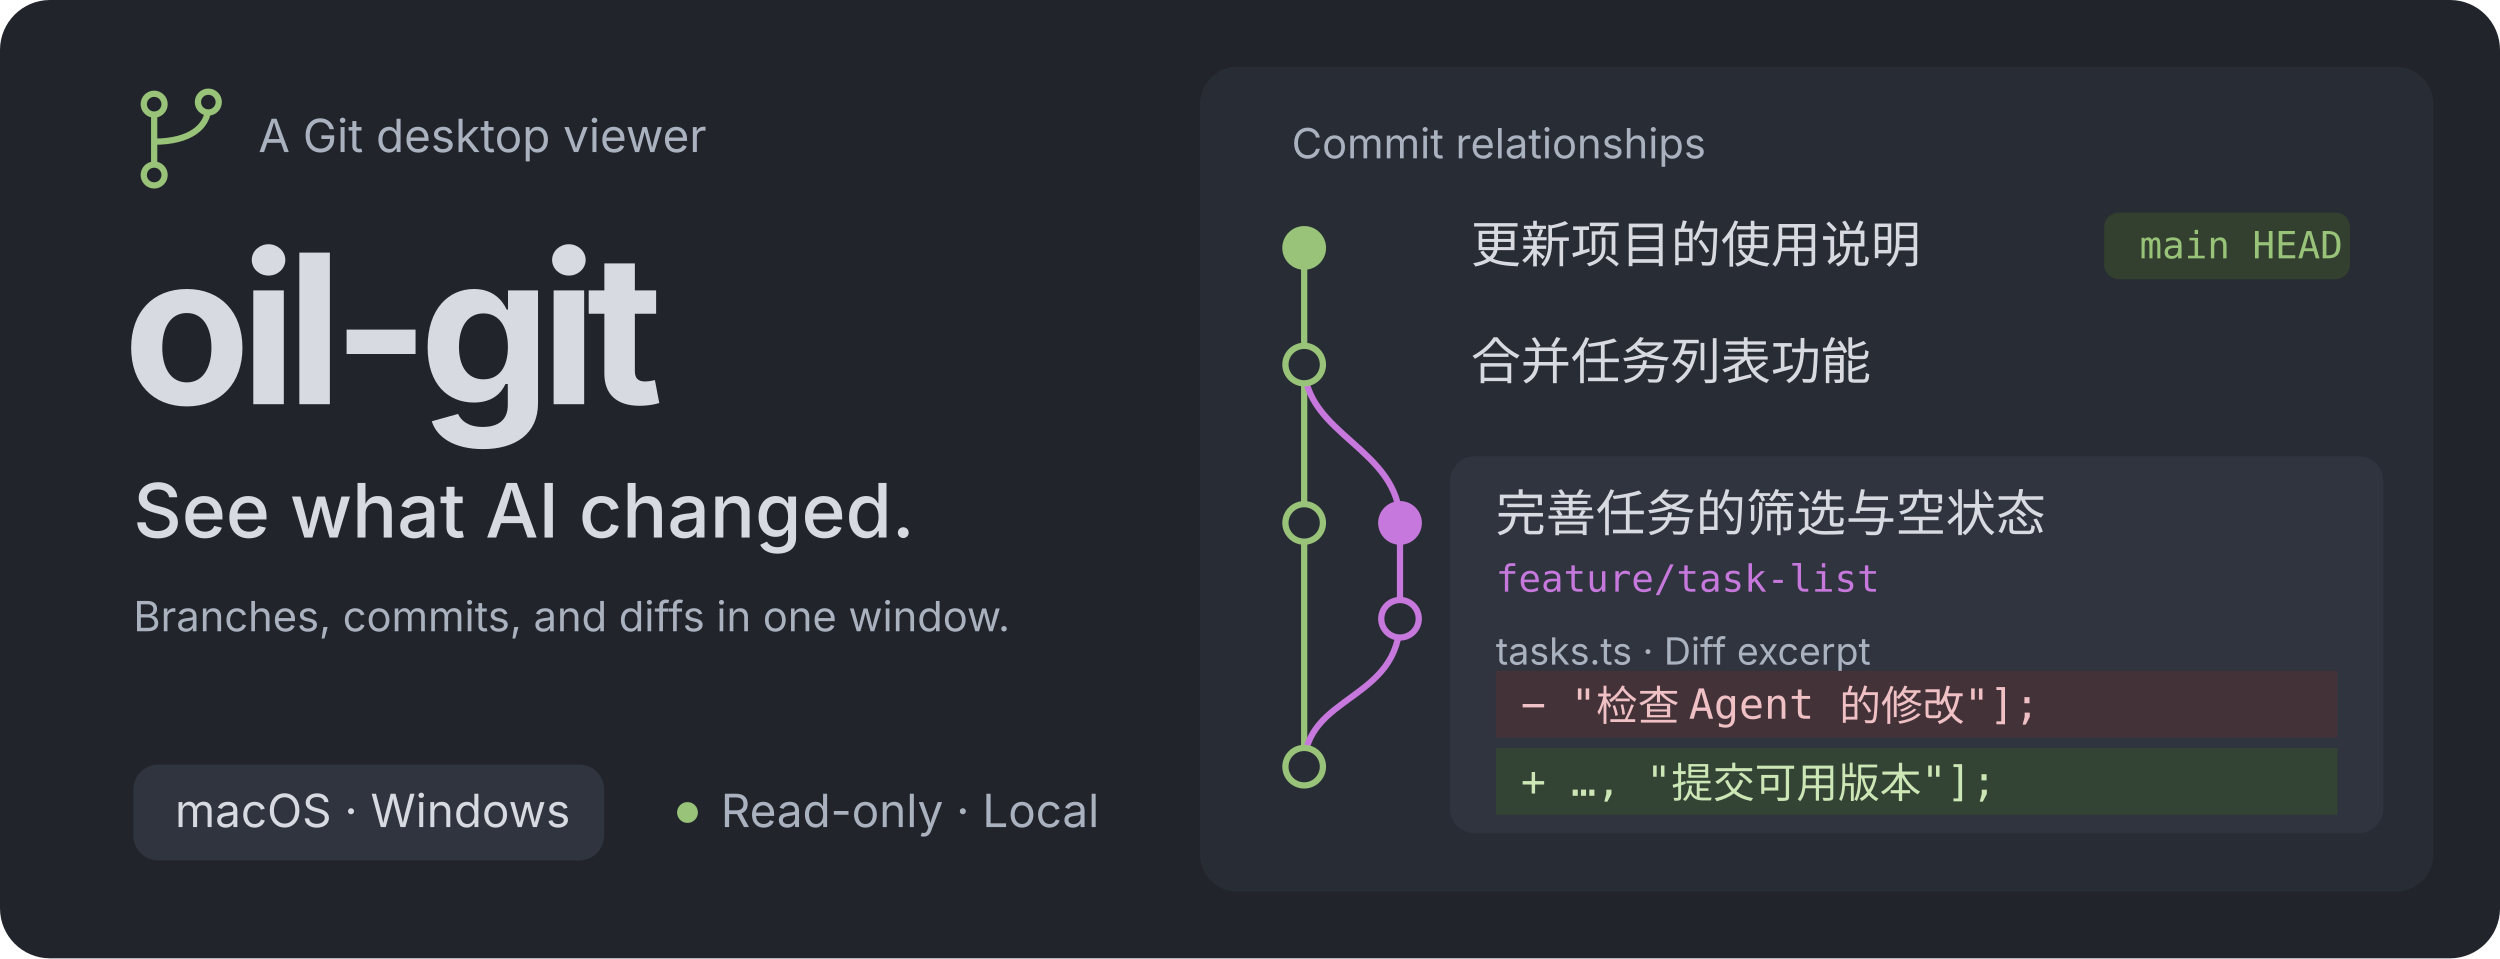
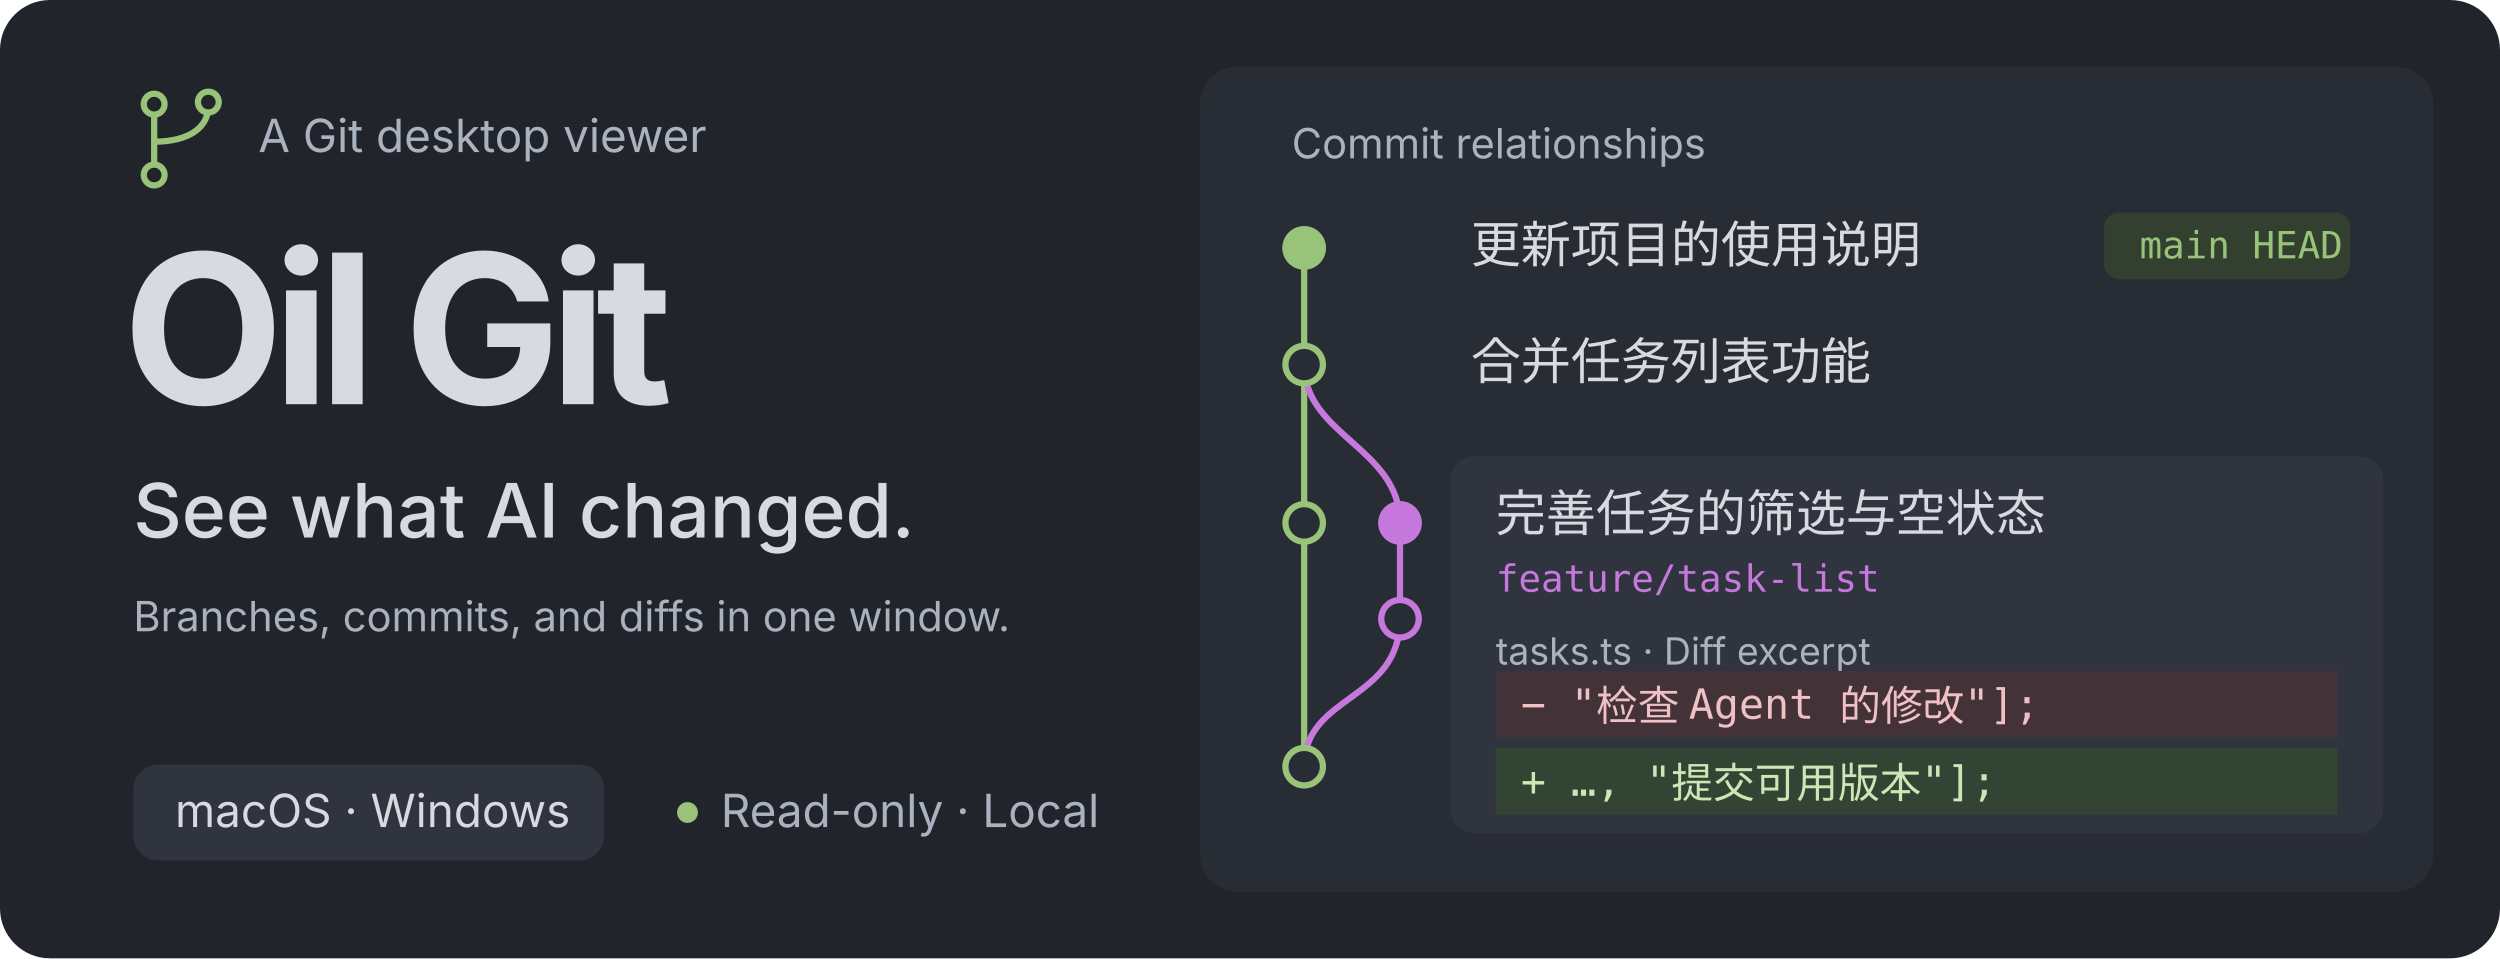
<svg xmlns="http://www.w3.org/2000/svg" width="1200" height="460" viewBox="0 0 1200 460" role="img" aria-labelledby="title desc">
  <rect width="1200" height="460" rx="24" fill="#21252b" />
  <g id="identity" font-family="-apple-system, BlinkMacSystemFont, 'Segoe UI', 'PingFang SC', 'Microsoft YaHei', sans-serif">
    <g transform="translate(64 44)" fill="none" stroke="#98c379" stroke-width="3" stroke-linecap="round">
      <path d="M10 9v29m0-14c17 0 26-7 26-17" />
      <circle cx="10" cy="6" r="5" fill="#21252b" />
      <circle cx="10" cy="40" r="5" fill="#21252b" />
      <circle cx="36" cy="5" r="5" fill="#21252b" />
    </g>
    <text x="124" y="73" font-size="22" fill="#abb2bf">A Git desktop viewer</text>
-     <text x="59" y="194" font-size="100" font-weight="700" letter-spacing="-5" fill="#d7dae0">oil-git</text>
+     <text x="59" y="194" font-size="100" font-weight="700" letter-spacing="-5" fill="#d7dae0">Oil Git</text>
    <text x="64" y="258" font-size="36" font-weight="500" fill="#d7dae0">See what AI changed.</text>
    <text x="64" y="303" font-size="20" fill="#abb2bf">Branches, commits, and diffs in one window.</text>
    <g id="platforms" transform="translate(64 367)">
      <rect width="226" height="46" rx="12" fill="#2f343e" />
      <text x="20" y="30" font-size="22" fill="#d7dae0">macOS · Windows</text>
      <circle cx="266" cy="23" r="5" fill="#98c379" />
      <text x="282" y="30" font-size="22" fill="#abb2bf">Read-only · Local</text>
    </g>
  </g>
  <g id="repository" font-family="-apple-system, BlinkMacSystemFont, 'Segoe UI', 'PingFang SC', 'Microsoft YaHei', sans-serif">
    <rect x="576" y="32" width="592" height="396" rx="18" fill="#282c34" />
    <text x="620" y="76" font-size="20" fill="#abb2bf">Commit relationships</text>
    <g id="commit-edges" fill="none" stroke-width="3" stroke-linecap="round">
      <path d="M626 119v56c0 32 0 48 0 76v117" stroke="#98c379" />
      <path d="M626 175c0 34 46 40 46 76v46c0 40-46 36-46 71" stroke="#c678dd" />
    </g>
    <g id="commit-nodes" stroke-width="3">
      <circle cx="626" cy="119" r="9" fill="#98c379" stroke="#98c379" />
      <circle cx="626" cy="175" r="9" fill="#282c34" stroke="#98c379" />
      <circle cx="626" cy="251" r="9" fill="#282c34" stroke="#98c379" />
      <circle cx="672" cy="251" r="9" fill="#c678dd" stroke="#c678dd" />
      <circle cx="672" cy="297" r="9" fill="#282c34" stroke="#c678dd" />
      <circle cx="626" cy="368" r="9" fill="#282c34" stroke="#98c379" />
    </g>
    <g id="head-label">
      <text x="706" y="126" font-size="24" font-weight="500" fill="#d7dae0">更新项目的使用说明</text>
      <rect x="1010" y="102" width="118" height="32" rx="7" fill="#33402f" />
      <text x="1027" y="124" font-size="18" font-family="ui-monospace, Menlo, monospace" fill="#98c379">main HEAD</text>
    </g>
    <text x="706" y="182" font-size="24" fill="#d7dae0">合并任务列表功能</text>
    <g id="selected-commit">
      <rect x="696" y="219" width="448" height="181" rx="12" fill="#2f343e" />
      <text x="718" y="255" font-size="24" font-weight="500" fill="#d7dae0">完善任务的筛选与空状态</text>
      <text x="718" y="284" font-size="18" font-family="ui-monospace, Menlo, monospace" fill="#c678dd">feature/task-list</text>
      <text x="718" y="319" font-size="18" fill="#abb2bf">tasks.ts · Diff excerpt</text>
      <path d="M718 338h404" stroke="#443239" stroke-width="32" />
      <text x="730" y="345" font-size="20" font-family="ui-monospace, Menlo, 'PingFang SC', monospace" fill="#efc0c4">− "检查 Agent 的修改"];</text>
      <path d="M718 375h404" stroke="#334334" stroke-width="32" />
      <text x="730" y="382" font-size="20" font-family="ui-monospace, Menlo, 'PingFang SC', monospace" fill="#cde6b6">+ …, "提交可用版本"];</text>
    </g>
  </g>
</svg>
